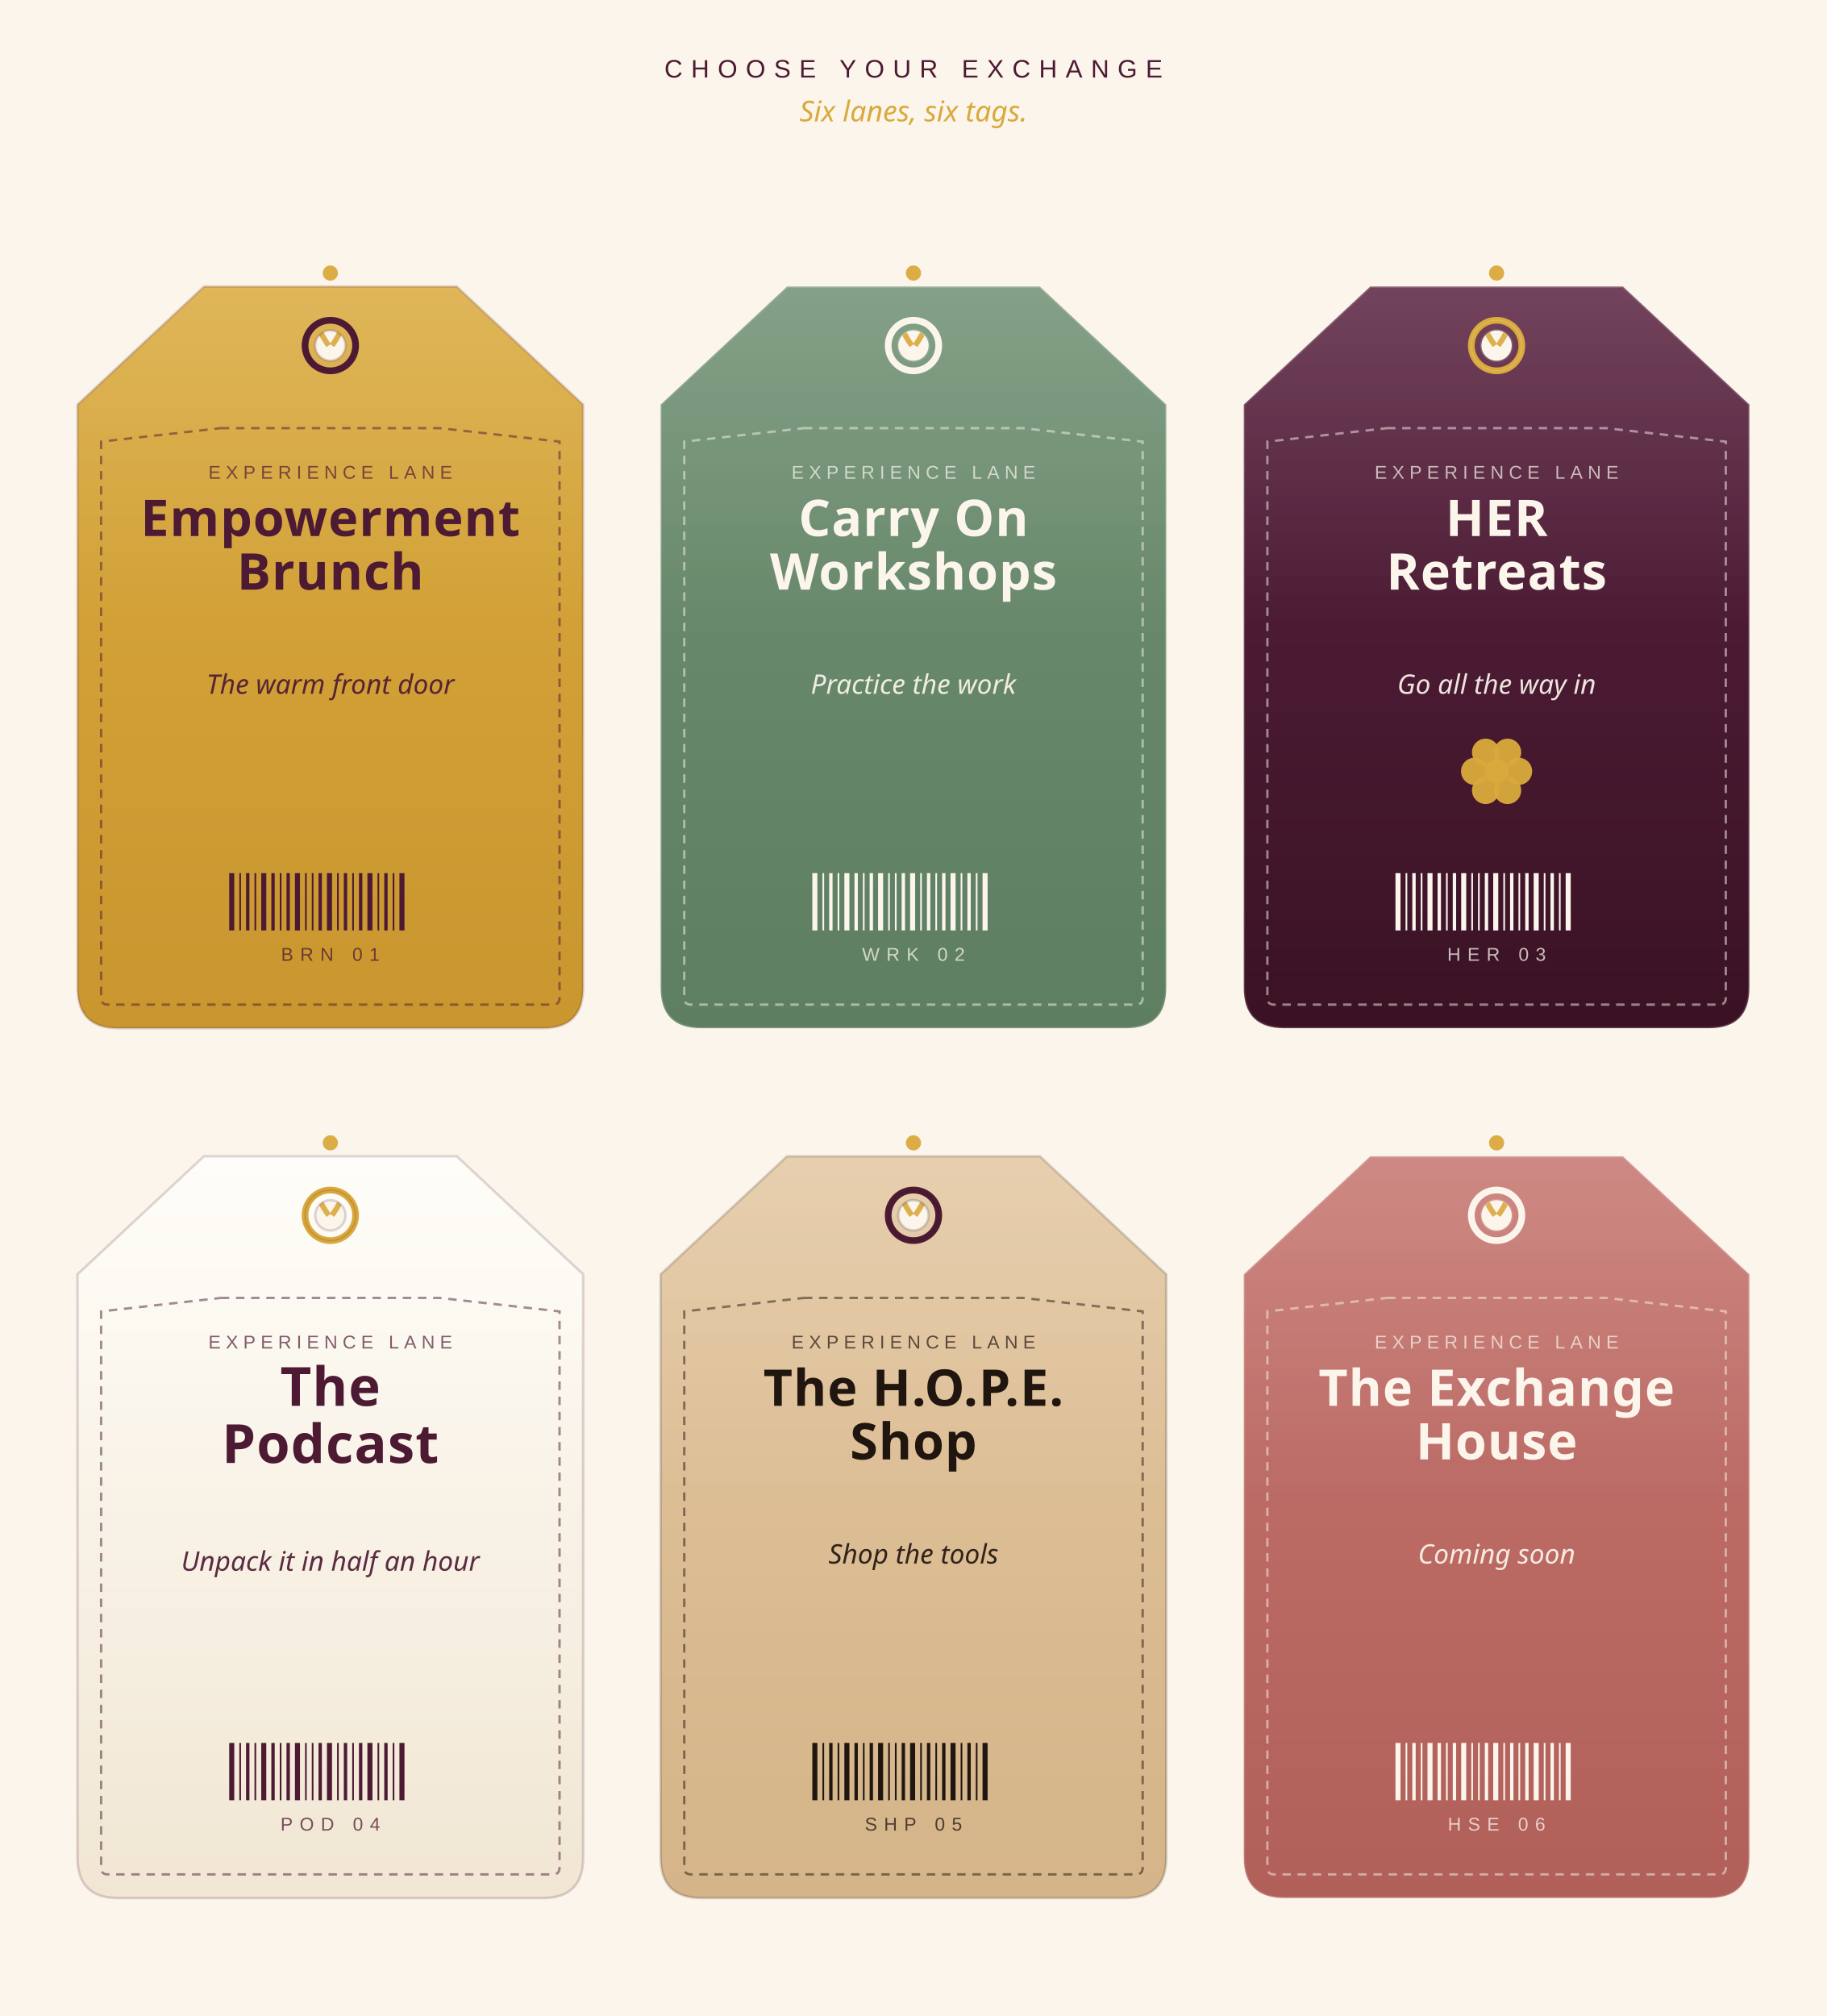
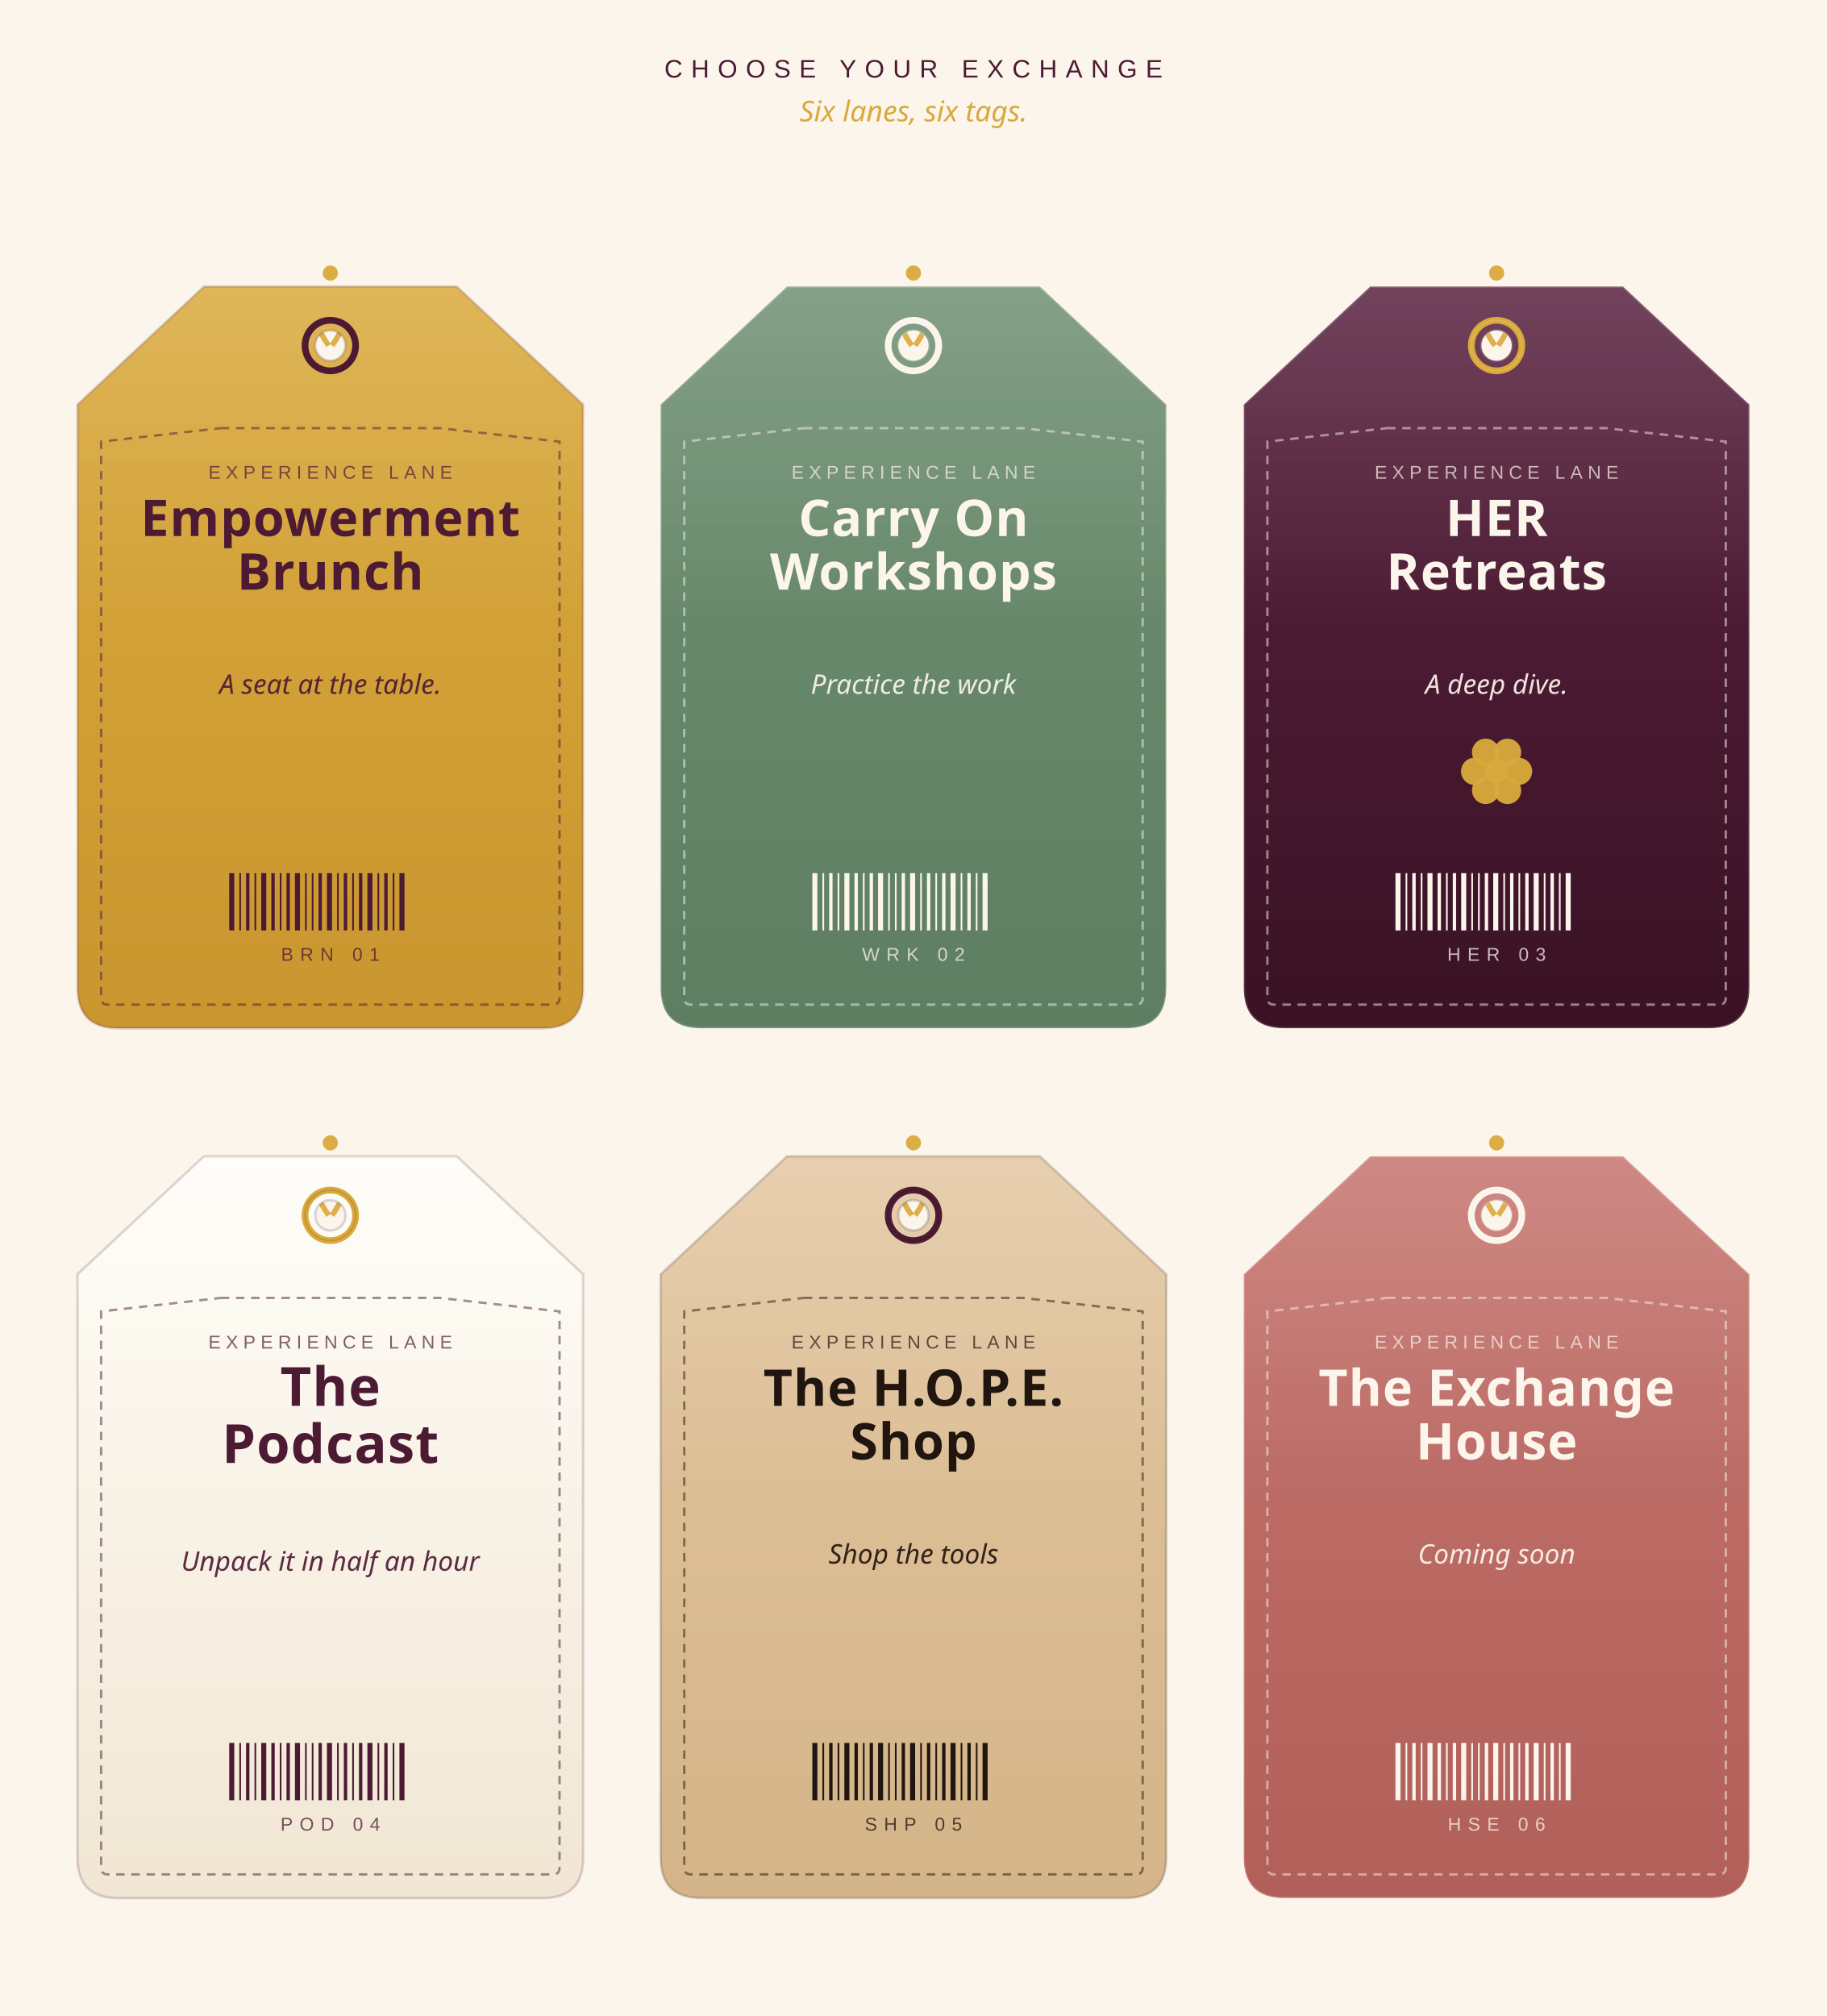
<svg xmlns="http://www.w3.org/2000/svg" viewBox="0 0 1084 1196" width="1084" height="1196">
  <rect width="1084" height="1196" fill="#FBF5EC" />
  <text x="542" y="46" text-anchor="middle" font-family="Arial, Helvetica, sans-serif" font-size="15" letter-spacing="5" fill="#4D1A33">CHOOSE YOUR EXCHANGE</text>
  <text x="542" y="72" text-anchor="middle" font-family="Playfair Display" font-style="italic" font-size="17" fill="#D9A93C">Six lanes, six tags.</text>
  <g transform="translate(46,140)">
    <g transform="translate(0,30)">
      <defs>
        <linearGradient id="g_brunch" x1="0" y1="0" x2="0" y2="1">
          <stop offset="0" stop-color="#D9A93C" />
          <stop offset="1" stop-color="#C9962F" />
        </linearGradient>
        <linearGradient id="sheen_brunch" x1="0" y1="0" x2="0" y2="1">
          <stop offset="0" stop-color="#FFFFFF" stop-opacity="0.15" />
          <stop offset="0.46" stop-color="#FFFFFF" stop-opacity="0" />
        </linearGradient>
      </defs>
      <path d="M 149 35 C 120 -6 180 -6 151 35" fill="none" stroke="#D9A93C" stroke-width="3.2" opacity="0.9" />
      <circle cx="150" cy="-8" r="4.5" fill="#D9A93C" opacity="0.95" />
      <path d="M 75 0 L 225 0 L 300 70 L 300 416 Q 300 440 276 440 L 24 440 Q 0 440 0 416 L 0 70 L 75 0 Z M 141 35 a 9 9 0 1 0 18 0 a 9 9 0 1 0 -18 0 Z" fill-rule="evenodd" fill="url(#g_brunch)" stroke="#4D1A33" stroke-opacity="0.18" stroke-width="1.5" />
      <path d="M 75 0 L 225 0 L 300 70 L 300 416 Q 300 440 276 440 L 24 440 Q 0 440 0 416 L 0 70 L 75 0 Z M 141 35 a 9 9 0 1 0 18 0 a 9 9 0 1 0 -18 0 Z" fill-rule="evenodd" fill="url(#sheen_brunch)" />
      <circle cx="150" cy="35" r="15" fill="none" stroke="#4D1A33" stroke-width="4" />
      <circle cx="150" cy="35" r="15" fill="none" stroke="#4D1A33" stroke-opacity="0.15" stroke-width="1" />
      <path d="M 85 84 L 215 84 L 286 92 L 286 422 Q 286 426 282 426 L 18 426 Q 14 426 14 422 L 14 92 L 85 84 Z" fill="none" stroke="#4D1A33" stroke-opacity="0.5" stroke-width="1.4" stroke-dasharray="5 4" />
      <text x="150" y="114" text-anchor="middle" font-family="Arial, Helvetica, sans-serif" font-size="11" letter-spacing="3" fill="#4D1A33" opacity="0.7">EXPERIENCE LANE</text>
      <text x="150" y="148" text-anchor="middle" font-family="Playfair Display" font-weight="700" font-size="30" fill="#4D1A33" letter-spacing="0.5">Empowerment</text>
      <text x="150" y="179.8" text-anchor="middle" font-family="Playfair Display" font-weight="700" font-size="30" fill="#4D1A33" letter-spacing="0.5">Brunch</text>
-       <text x="150" y="241.6" text-anchor="middle" font-family="Playfair Display" font-style="italic" font-size="16" fill="#4D1A33" opacity="0.92">The warm front door</text>
+       <text x="150" y="241.6" text-anchor="middle" font-family="Playfair Display" font-style="italic" font-size="16" fill="#4D1A33" opacity="0.92">A seat at the table.</text>
      <rect x="90" y="348" width="3" height="34" fill="#4D1A33" />
      <rect x="96" y="348" width="1" height="34" fill="#4D1A33" />
      <rect x="100" y="348" width="2" height="34" fill="#4D1A33" />
      <rect x="105" y="348" width="1" height="34" fill="#4D1A33" />
      <rect x="109" y="348" width="3" height="34" fill="#4D1A33" />
      <rect x="115" y="348" width="2" height="34" fill="#4D1A33" />
      <rect x="120" y="348" width="1" height="34" fill="#4D1A33" />
      <rect x="124" y="348" width="2" height="34" fill="#4D1A33" />
      <rect x="129" y="348" width="3" height="34" fill="#4D1A33" />
      <rect x="135" y="348" width="1" height="34" fill="#4D1A33" />
      <rect x="139" y="348" width="1" height="34" fill="#4D1A33" />
      <rect x="143" y="348" width="2" height="34" fill="#4D1A33" />
      <rect x="148" y="348" width="3" height="34" fill="#4D1A33" />
      <rect x="154" y="348" width="1" height="34" fill="#4D1A33" />
      <rect x="158" y="348" width="2" height="34" fill="#4D1A33" />
      <rect x="163" y="348" width="1" height="34" fill="#4D1A33" />
      <rect x="167" y="348" width="2" height="34" fill="#4D1A33" />
      <rect x="172" y="348" width="3" height="34" fill="#4D1A33" />
      <rect x="178" y="348" width="1" height="34" fill="#4D1A33" />
      <rect x="182" y="348" width="2" height="34" fill="#4D1A33" />
      <rect x="187" y="348" width="1" height="34" fill="#4D1A33" />
      <rect x="191" y="348" width="3" height="34" fill="#4D1A33" />
      <text x="150" y="400" text-anchor="middle" font-family="Arial, Helvetica, sans-serif" font-size="11" letter-spacing="4" fill="#4D1A33" opacity="0.75">BRN 01</text>
    </g>
  </g>
  <g transform="translate(392,140)">
    <g transform="translate(0,30)">
      <defs>
        <linearGradient id="g_workshops" x1="0" y1="0" x2="0" y2="1">
          <stop offset="0" stop-color="#6F9072" />
          <stop offset="1" stop-color="#5E7E61" />
        </linearGradient>
        <linearGradient id="sheen_workshops" x1="0" y1="0" x2="0" y2="1">
          <stop offset="0" stop-color="#FFFFFF" stop-opacity="0.15" />
          <stop offset="0.46" stop-color="#FFFFFF" stop-opacity="0" />
        </linearGradient>
      </defs>
      <path d="M 149 35 C 120 -6 180 -6 151 35" fill="none" stroke="#D9A93C" stroke-width="3.2" opacity="0.9" />
      <circle cx="150" cy="-8" r="4.5" fill="#D9A93C" opacity="0.95" />
      <path d="M 75 0 L 225 0 L 300 70 L 300 416 Q 300 440 276 440 L 24 440 Q 0 440 0 416 L 0 70 L 75 0 Z M 141 35 a 9 9 0 1 0 18 0 a 9 9 0 1 0 -18 0 Z" fill-rule="evenodd" fill="url(#g_workshops)" stroke="#FBF5EC" stroke-opacity="0.18" stroke-width="1.5" />
      <path d="M 75 0 L 225 0 L 300 70 L 300 416 Q 300 440 276 440 L 24 440 Q 0 440 0 416 L 0 70 L 75 0 Z M 141 35 a 9 9 0 1 0 18 0 a 9 9 0 1 0 -18 0 Z" fill-rule="evenodd" fill="url(#sheen_workshops)" />
      <circle cx="150" cy="35" r="15" fill="none" stroke="#FBF5EC" stroke-width="4" />
      <circle cx="150" cy="35" r="15" fill="none" stroke="#FBF5EC" stroke-opacity="0.15" stroke-width="1" />
      <path d="M 85 84 L 215 84 L 286 92 L 286 422 Q 286 426 282 426 L 18 426 Q 14 426 14 422 L 14 92 L 85 84 Z" fill="none" stroke="#FBF5EC" stroke-opacity="0.5" stroke-width="1.4" stroke-dasharray="5 4" />
      <text x="150" y="114" text-anchor="middle" font-family="Arial, Helvetica, sans-serif" font-size="11" letter-spacing="3" fill="#FBF5EC" opacity="0.7">EXPERIENCE LANE</text>
      <text x="150" y="148" text-anchor="middle" font-family="Playfair Display" font-weight="700" font-size="30" fill="#FBF5EC" letter-spacing="0.5">Carry On</text>
      <text x="150" y="179.8" text-anchor="middle" font-family="Playfair Display" font-weight="700" font-size="30" fill="#FBF5EC" letter-spacing="0.5">Workshops</text>
      <text x="150" y="241.6" text-anchor="middle" font-family="Playfair Display" font-style="italic" font-size="16" fill="#FBF5EC" opacity="0.92">Practice the work</text>
      <rect x="90" y="348" width="3" height="34" fill="#FBF5EC" />
      <rect x="96" y="348" width="1" height="34" fill="#FBF5EC" />
      <rect x="100" y="348" width="2" height="34" fill="#FBF5EC" />
      <rect x="105" y="348" width="1" height="34" fill="#FBF5EC" />
      <rect x="109" y="348" width="3" height="34" fill="#FBF5EC" />
      <rect x="115" y="348" width="2" height="34" fill="#FBF5EC" />
      <rect x="120" y="348" width="1" height="34" fill="#FBF5EC" />
      <rect x="124" y="348" width="2" height="34" fill="#FBF5EC" />
      <rect x="129" y="348" width="3" height="34" fill="#FBF5EC" />
      <rect x="135" y="348" width="1" height="34" fill="#FBF5EC" />
      <rect x="139" y="348" width="1" height="34" fill="#FBF5EC" />
      <rect x="143" y="348" width="2" height="34" fill="#FBF5EC" />
      <rect x="148" y="348" width="3" height="34" fill="#FBF5EC" />
      <rect x="154" y="348" width="1" height="34" fill="#FBF5EC" />
      <rect x="158" y="348" width="2" height="34" fill="#FBF5EC" />
      <rect x="163" y="348" width="1" height="34" fill="#FBF5EC" />
      <rect x="167" y="348" width="2" height="34" fill="#FBF5EC" />
      <rect x="172" y="348" width="3" height="34" fill="#FBF5EC" />
      <rect x="178" y="348" width="1" height="34" fill="#FBF5EC" />
      <rect x="182" y="348" width="2" height="34" fill="#FBF5EC" />
      <rect x="187" y="348" width="1" height="34" fill="#FBF5EC" />
      <rect x="191" y="348" width="3" height="34" fill="#FBF5EC" />
      <text x="150" y="400" text-anchor="middle" font-family="Arial, Helvetica, sans-serif" font-size="11" letter-spacing="4" fill="#FBF5EC" opacity="0.75">WRK 02</text>
    </g>
  </g>
  <g transform="translate(738,140)">
    <g transform="translate(0,30)">
      <defs>
        <linearGradient id="g_her" x1="0" y1="0" x2="0" y2="1">
          <stop offset="0" stop-color="#5A2240" />
          <stop offset="1" stop-color="#3A1224" />
        </linearGradient>
        <linearGradient id="sheen_her" x1="0" y1="0" x2="0" y2="1">
          <stop offset="0" stop-color="#FFFFFF" stop-opacity="0.15" />
          <stop offset="0.46" stop-color="#FFFFFF" stop-opacity="0" />
        </linearGradient>
      </defs>
      <path d="M 149 35 C 120 -6 180 -6 151 35" fill="none" stroke="#D9A93C" stroke-width="3.2" opacity="0.9" />
      <circle cx="150" cy="-8" r="4.5" fill="#D9A93C" opacity="0.95" />
      <path d="M 75 0 L 225 0 L 300 70 L 300 416 Q 300 440 276 440 L 24 440 Q 0 440 0 416 L 0 70 L 75 0 Z M 141 35 a 9 9 0 1 0 18 0 a 9 9 0 1 0 -18 0 Z" fill-rule="evenodd" fill="url(#g_her)" stroke="#FBF5EC" stroke-opacity="0.18" stroke-width="1.5" />
      <path d="M 75 0 L 225 0 L 300 70 L 300 416 Q 300 440 276 440 L 24 440 Q 0 440 0 416 L 0 70 L 75 0 Z M 141 35 a 9 9 0 1 0 18 0 a 9 9 0 1 0 -18 0 Z" fill-rule="evenodd" fill="url(#sheen_her)" />
      <circle cx="150" cy="35" r="15" fill="none" stroke="#D9A93C" stroke-width="4" />
      <circle cx="150" cy="35" r="15" fill="none" stroke="#FBF5EC" stroke-opacity="0.15" stroke-width="1" />
      <path d="M 85 84 L 215 84 L 286 92 L 286 422 Q 286 426 282 426 L 18 426 Q 14 426 14 422 L 14 92 L 85 84 Z" fill="none" stroke="#FBF5EC" stroke-opacity="0.5" stroke-width="1.4" stroke-dasharray="5 4" />
      <text x="150" y="114" text-anchor="middle" font-family="Arial, Helvetica, sans-serif" font-size="11" letter-spacing="3" fill="#FBF5EC" opacity="0.7">EXPERIENCE LANE</text>
      <text x="150" y="148" text-anchor="middle" font-family="Playfair Display" font-weight="700" font-size="30" fill="#FBF5EC" letter-spacing="0.5">HER</text>
      <text x="150" y="179.8" text-anchor="middle" font-family="Playfair Display" font-weight="700" font-size="30" fill="#FBF5EC" letter-spacing="0.5">Retreats</text>
      <circle cx="163.0" cy="287.6" r="8.1" fill="#D9A93C" opacity="0.95" />
      <circle cx="156.5" cy="298.9" r="8.1" fill="#D9A93C" opacity="0.95" />
      <circle cx="143.5" cy="298.9" r="8.1" fill="#D9A93C" opacity="0.95" />
      <circle cx="137.0" cy="287.6" r="8.1" fill="#D9A93C" opacity="0.95" />
      <circle cx="143.5" cy="276.3" r="8.1" fill="#D9A93C" opacity="0.95" />
      <circle cx="156.5" cy="276.3" r="8.1" fill="#D9A93C" opacity="0.95" />
      <circle cx="150" cy="287.6" r="7.2" fill="#D9A93C" />
-       <text x="150" y="241.6" text-anchor="middle" font-family="Playfair Display" font-style="italic" font-size="16" fill="#FBF5EC" opacity="0.92">Go all the way in</text>
+       <text x="150" y="241.6" text-anchor="middle" font-family="Playfair Display" font-style="italic" font-size="16" fill="#FBF5EC" opacity="0.92">A deep dive.</text>
      <rect x="90" y="348" width="3" height="34" fill="#FBF5EC" />
      <rect x="96" y="348" width="1" height="34" fill="#FBF5EC" />
      <rect x="100" y="348" width="2" height="34" fill="#FBF5EC" />
      <rect x="105" y="348" width="1" height="34" fill="#FBF5EC" />
      <rect x="109" y="348" width="3" height="34" fill="#FBF5EC" />
      <rect x="115" y="348" width="2" height="34" fill="#FBF5EC" />
      <rect x="120" y="348" width="1" height="34" fill="#FBF5EC" />
      <rect x="124" y="348" width="2" height="34" fill="#FBF5EC" />
      <rect x="129" y="348" width="3" height="34" fill="#FBF5EC" />
      <rect x="135" y="348" width="1" height="34" fill="#FBF5EC" />
      <rect x="139" y="348" width="1" height="34" fill="#FBF5EC" />
      <rect x="143" y="348" width="2" height="34" fill="#FBF5EC" />
      <rect x="148" y="348" width="3" height="34" fill="#FBF5EC" />
      <rect x="154" y="348" width="1" height="34" fill="#FBF5EC" />
      <rect x="158" y="348" width="2" height="34" fill="#FBF5EC" />
      <rect x="163" y="348" width="1" height="34" fill="#FBF5EC" />
      <rect x="167" y="348" width="2" height="34" fill="#FBF5EC" />
      <rect x="172" y="348" width="3" height="34" fill="#FBF5EC" />
      <rect x="178" y="348" width="1" height="34" fill="#FBF5EC" />
      <rect x="182" y="348" width="2" height="34" fill="#FBF5EC" />
      <rect x="187" y="348" width="1" height="34" fill="#FBF5EC" />
      <rect x="191" y="348" width="3" height="34" fill="#FBF5EC" />
      <text x="150" y="400" text-anchor="middle" font-family="Arial, Helvetica, sans-serif" font-size="11" letter-spacing="4" fill="#FBF5EC" opacity="0.75">HER 03</text>
    </g>
  </g>
  <g transform="translate(46,656)">
    <g transform="translate(0,30)">
      <defs>
        <linearGradient id="g_podcast" x1="0" y1="0" x2="0" y2="1">
          <stop offset="0" stop-color="#FFFDF8" />
          <stop offset="1" stop-color="#F1E6D3" />
        </linearGradient>
        <linearGradient id="sheen_podcast" x1="0" y1="0" x2="0" y2="1">
          <stop offset="0" stop-color="#FFFFFF" stop-opacity="0.15" />
          <stop offset="0.46" stop-color="#FFFFFF" stop-opacity="0" />
        </linearGradient>
      </defs>
      <path d="M 149 35 C 120 -6 180 -6 151 35" fill="none" stroke="#D9A93C" stroke-width="3.2" opacity="0.9" />
      <circle cx="150" cy="-8" r="4.5" fill="#D9A93C" opacity="0.95" />
      <path d="M 75 0 L 225 0 L 300 70 L 300 416 Q 300 440 276 440 L 24 440 Q 0 440 0 416 L 0 70 L 75 0 Z M 141 35 a 9 9 0 1 0 18 0 a 9 9 0 1 0 -18 0 Z" fill-rule="evenodd" fill="url(#g_podcast)" stroke="#4D1A33" stroke-opacity="0.18" stroke-width="1.5" />
      <path d="M 75 0 L 225 0 L 300 70 L 300 416 Q 300 440 276 440 L 24 440 Q 0 440 0 416 L 0 70 L 75 0 Z M 141 35 a 9 9 0 1 0 18 0 a 9 9 0 1 0 -18 0 Z" fill-rule="evenodd" fill="url(#sheen_podcast)" />
      <circle cx="150" cy="35" r="15" fill="none" stroke="#D9A93C" stroke-width="4" />
      <circle cx="150" cy="35" r="15" fill="none" stroke="#4D1A33" stroke-opacity="0.15" stroke-width="1" />
      <path d="M 85 84 L 215 84 L 286 92 L 286 422 Q 286 426 282 426 L 18 426 Q 14 426 14 422 L 14 92 L 85 84 Z" fill="none" stroke="#4D1A33" stroke-opacity="0.5" stroke-width="1.4" stroke-dasharray="5 4" />
      <text x="150" y="114" text-anchor="middle" font-family="Arial, Helvetica, sans-serif" font-size="11" letter-spacing="3" fill="#4D1A33" opacity="0.7">EXPERIENCE LANE</text>
      <text x="150" y="148" text-anchor="middle" font-family="Playfair Display" font-weight="700" font-size="32" fill="#4D1A33" letter-spacing="0.5">The</text>
      <text x="150" y="181.92" text-anchor="middle" font-family="Playfair Display" font-weight="700" font-size="32" fill="#4D1A33" letter-spacing="0.5">Podcast</text>
      <text x="150" y="245.84" text-anchor="middle" font-family="Playfair Display" font-style="italic" font-size="16" fill="#4D1A33" opacity="0.92">Unpack it in half an hour</text>
      <rect x="90" y="348" width="3" height="34" fill="#4D1A33" />
      <rect x="96" y="348" width="1" height="34" fill="#4D1A33" />
      <rect x="100" y="348" width="2" height="34" fill="#4D1A33" />
      <rect x="105" y="348" width="1" height="34" fill="#4D1A33" />
      <rect x="109" y="348" width="3" height="34" fill="#4D1A33" />
      <rect x="115" y="348" width="2" height="34" fill="#4D1A33" />
      <rect x="120" y="348" width="1" height="34" fill="#4D1A33" />
      <rect x="124" y="348" width="2" height="34" fill="#4D1A33" />
      <rect x="129" y="348" width="3" height="34" fill="#4D1A33" />
      <rect x="135" y="348" width="1" height="34" fill="#4D1A33" />
      <rect x="139" y="348" width="1" height="34" fill="#4D1A33" />
      <rect x="143" y="348" width="2" height="34" fill="#4D1A33" />
      <rect x="148" y="348" width="3" height="34" fill="#4D1A33" />
      <rect x="154" y="348" width="1" height="34" fill="#4D1A33" />
      <rect x="158" y="348" width="2" height="34" fill="#4D1A33" />
      <rect x="163" y="348" width="1" height="34" fill="#4D1A33" />
      <rect x="167" y="348" width="2" height="34" fill="#4D1A33" />
      <rect x="172" y="348" width="3" height="34" fill="#4D1A33" />
      <rect x="178" y="348" width="1" height="34" fill="#4D1A33" />
      <rect x="182" y="348" width="2" height="34" fill="#4D1A33" />
      <rect x="187" y="348" width="1" height="34" fill="#4D1A33" />
      <rect x="191" y="348" width="3" height="34" fill="#4D1A33" />
      <text x="150" y="400" text-anchor="middle" font-family="Arial, Helvetica, sans-serif" font-size="11" letter-spacing="4" fill="#4D1A33" opacity="0.75">POD 04</text>
    </g>
  </g>
  <g transform="translate(392,656)">
    <g transform="translate(0,30)">
      <defs>
        <linearGradient id="g_shop" x1="0" y1="0" x2="0" y2="1">
          <stop offset="0" stop-color="#E3C6A0" />
          <stop offset="1" stop-color="#D4B488" />
        </linearGradient>
        <linearGradient id="sheen_shop" x1="0" y1="0" x2="0" y2="1">
          <stop offset="0" stop-color="#FFFFFF" stop-opacity="0.15" />
          <stop offset="0.46" stop-color="#FFFFFF" stop-opacity="0" />
        </linearGradient>
      </defs>
      <path d="M 149 35 C 120 -6 180 -6 151 35" fill="none" stroke="#D9A93C" stroke-width="3.2" opacity="0.9" />
      <circle cx="150" cy="-8" r="4.5" fill="#D9A93C" opacity="0.95" />
      <path d="M 75 0 L 225 0 L 300 70 L 300 416 Q 300 440 276 440 L 24 440 Q 0 440 0 416 L 0 70 L 75 0 Z M 141 35 a 9 9 0 1 0 18 0 a 9 9 0 1 0 -18 0 Z" fill-rule="evenodd" fill="url(#g_shop)" stroke="#21160F" stroke-opacity="0.18" stroke-width="1.5" />
      <path d="M 75 0 L 225 0 L 300 70 L 300 416 Q 300 440 276 440 L 24 440 Q 0 440 0 416 L 0 70 L 75 0 Z M 141 35 a 9 9 0 1 0 18 0 a 9 9 0 1 0 -18 0 Z" fill-rule="evenodd" fill="url(#sheen_shop)" />
      <circle cx="150" cy="35" r="15" fill="none" stroke="#4D1A33" stroke-width="4" />
      <circle cx="150" cy="35" r="15" fill="none" stroke="#21160F" stroke-opacity="0.15" stroke-width="1" />
      <path d="M 85 84 L 215 84 L 286 92 L 286 422 Q 286 426 282 426 L 18 426 Q 14 426 14 422 L 14 92 L 85 84 Z" fill="none" stroke="#21160F" stroke-opacity="0.5" stroke-width="1.4" stroke-dasharray="5 4" />
      <text x="150" y="114" text-anchor="middle" font-family="Arial, Helvetica, sans-serif" font-size="11" letter-spacing="3" fill="#21160F" opacity="0.7">EXPERIENCE LANE</text>
      <text x="150" y="148" text-anchor="middle" font-family="Playfair Display" font-weight="700" font-size="30" fill="#21160F" letter-spacing="0.5">The H.O.P.E.</text>
      <text x="150" y="179.8" text-anchor="middle" font-family="Playfair Display" font-weight="700" font-size="30" fill="#21160F" letter-spacing="0.5">Shop</text>
      <text x="150" y="241.6" text-anchor="middle" font-family="Playfair Display" font-style="italic" font-size="16" fill="#21160F" opacity="0.92">Shop the tools</text>
      <rect x="90" y="348" width="3" height="34" fill="#21160F" />
      <rect x="96" y="348" width="1" height="34" fill="#21160F" />
      <rect x="100" y="348" width="2" height="34" fill="#21160F" />
      <rect x="105" y="348" width="1" height="34" fill="#21160F" />
      <rect x="109" y="348" width="3" height="34" fill="#21160F" />
      <rect x="115" y="348" width="2" height="34" fill="#21160F" />
      <rect x="120" y="348" width="1" height="34" fill="#21160F" />
      <rect x="124" y="348" width="2" height="34" fill="#21160F" />
      <rect x="129" y="348" width="3" height="34" fill="#21160F" />
      <rect x="135" y="348" width="1" height="34" fill="#21160F" />
      <rect x="139" y="348" width="1" height="34" fill="#21160F" />
      <rect x="143" y="348" width="2" height="34" fill="#21160F" />
      <rect x="148" y="348" width="3" height="34" fill="#21160F" />
      <rect x="154" y="348" width="1" height="34" fill="#21160F" />
      <rect x="158" y="348" width="2" height="34" fill="#21160F" />
      <rect x="163" y="348" width="1" height="34" fill="#21160F" />
      <rect x="167" y="348" width="2" height="34" fill="#21160F" />
      <rect x="172" y="348" width="3" height="34" fill="#21160F" />
      <rect x="178" y="348" width="1" height="34" fill="#21160F" />
      <rect x="182" y="348" width="2" height="34" fill="#21160F" />
      <rect x="187" y="348" width="1" height="34" fill="#21160F" />
      <rect x="191" y="348" width="3" height="34" fill="#21160F" />
      <text x="150" y="400" text-anchor="middle" font-family="Arial, Helvetica, sans-serif" font-size="11" letter-spacing="4" fill="#21160F" opacity="0.75">SHP 05</text>
    </g>
  </g>
  <g transform="translate(738,656)">
    <g transform="translate(0,30)">
      <defs>
        <linearGradient id="g_house" x1="0" y1="0" x2="0" y2="1">
          <stop offset="0" stop-color="#C5746E" />
          <stop offset="1" stop-color="#B05F59" />
        </linearGradient>
        <linearGradient id="sheen_house" x1="0" y1="0" x2="0" y2="1">
          <stop offset="0" stop-color="#FFFFFF" stop-opacity="0.15" />
          <stop offset="0.46" stop-color="#FFFFFF" stop-opacity="0" />
        </linearGradient>
      </defs>
      <path d="M 149 35 C 120 -6 180 -6 151 35" fill="none" stroke="#D9A93C" stroke-width="3.2" opacity="0.9" />
      <circle cx="150" cy="-8" r="4.5" fill="#D9A93C" opacity="0.95" />
      <path d="M 75 0 L 225 0 L 300 70 L 300 416 Q 300 440 276 440 L 24 440 Q 0 440 0 416 L 0 70 L 75 0 Z M 141 35 a 9 9 0 1 0 18 0 a 9 9 0 1 0 -18 0 Z" fill-rule="evenodd" fill="url(#g_house)" stroke="#FBF5EC" stroke-opacity="0.18" stroke-width="1.5" />
      <path d="M 75 0 L 225 0 L 300 70 L 300 416 Q 300 440 276 440 L 24 440 Q 0 440 0 416 L 0 70 L 75 0 Z M 141 35 a 9 9 0 1 0 18 0 a 9 9 0 1 0 -18 0 Z" fill-rule="evenodd" fill="url(#sheen_house)" />
      <circle cx="150" cy="35" r="15" fill="none" stroke="#FBF5EC" stroke-width="4" />
      <circle cx="150" cy="35" r="15" fill="none" stroke="#FBF5EC" stroke-opacity="0.15" stroke-width="1" />
      <path d="M 85 84 L 215 84 L 286 92 L 286 422 Q 286 426 282 426 L 18 426 Q 14 426 14 422 L 14 92 L 85 84 Z" fill="none" stroke="#FBF5EC" stroke-opacity="0.5" stroke-width="1.4" stroke-dasharray="5 4" />
      <text x="150" y="114" text-anchor="middle" font-family="Arial, Helvetica, sans-serif" font-size="11" letter-spacing="3" fill="#FBF5EC" opacity="0.7">EXPERIENCE LANE</text>
      <text x="150" y="148" text-anchor="middle" font-family="Playfair Display" font-weight="700" font-size="30" fill="#FBF5EC" letter-spacing="0.5">The Exchange</text>
      <text x="150" y="179.8" text-anchor="middle" font-family="Playfair Display" font-weight="700" font-size="30" fill="#FBF5EC" letter-spacing="0.5">House</text>
      <text x="150" y="241.6" text-anchor="middle" font-family="Playfair Display" font-style="italic" font-size="16" fill="#FBF5EC" opacity="0.92">Coming soon</text>
      <rect x="90" y="348" width="3" height="34" fill="#FBF5EC" />
      <rect x="96" y="348" width="1" height="34" fill="#FBF5EC" />
      <rect x="100" y="348" width="2" height="34" fill="#FBF5EC" />
      <rect x="105" y="348" width="1" height="34" fill="#FBF5EC" />
      <rect x="109" y="348" width="3" height="34" fill="#FBF5EC" />
      <rect x="115" y="348" width="2" height="34" fill="#FBF5EC" />
      <rect x="120" y="348" width="1" height="34" fill="#FBF5EC" />
      <rect x="124" y="348" width="2" height="34" fill="#FBF5EC" />
      <rect x="129" y="348" width="3" height="34" fill="#FBF5EC" />
      <rect x="135" y="348" width="1" height="34" fill="#FBF5EC" />
      <rect x="139" y="348" width="1" height="34" fill="#FBF5EC" />
      <rect x="143" y="348" width="2" height="34" fill="#FBF5EC" />
      <rect x="148" y="348" width="3" height="34" fill="#FBF5EC" />
      <rect x="154" y="348" width="1" height="34" fill="#FBF5EC" />
      <rect x="158" y="348" width="2" height="34" fill="#FBF5EC" />
      <rect x="163" y="348" width="1" height="34" fill="#FBF5EC" />
      <rect x="167" y="348" width="2" height="34" fill="#FBF5EC" />
      <rect x="172" y="348" width="3" height="34" fill="#FBF5EC" />
      <rect x="178" y="348" width="1" height="34" fill="#FBF5EC" />
      <rect x="182" y="348" width="2" height="34" fill="#FBF5EC" />
      <rect x="187" y="348" width="1" height="34" fill="#FBF5EC" />
      <rect x="191" y="348" width="3" height="34" fill="#FBF5EC" />
      <text x="150" y="400" text-anchor="middle" font-family="Arial, Helvetica, sans-serif" font-size="11" letter-spacing="4" fill="#FBF5EC" opacity="0.75">HSE 06</text>
    </g>
  </g>
</svg>
